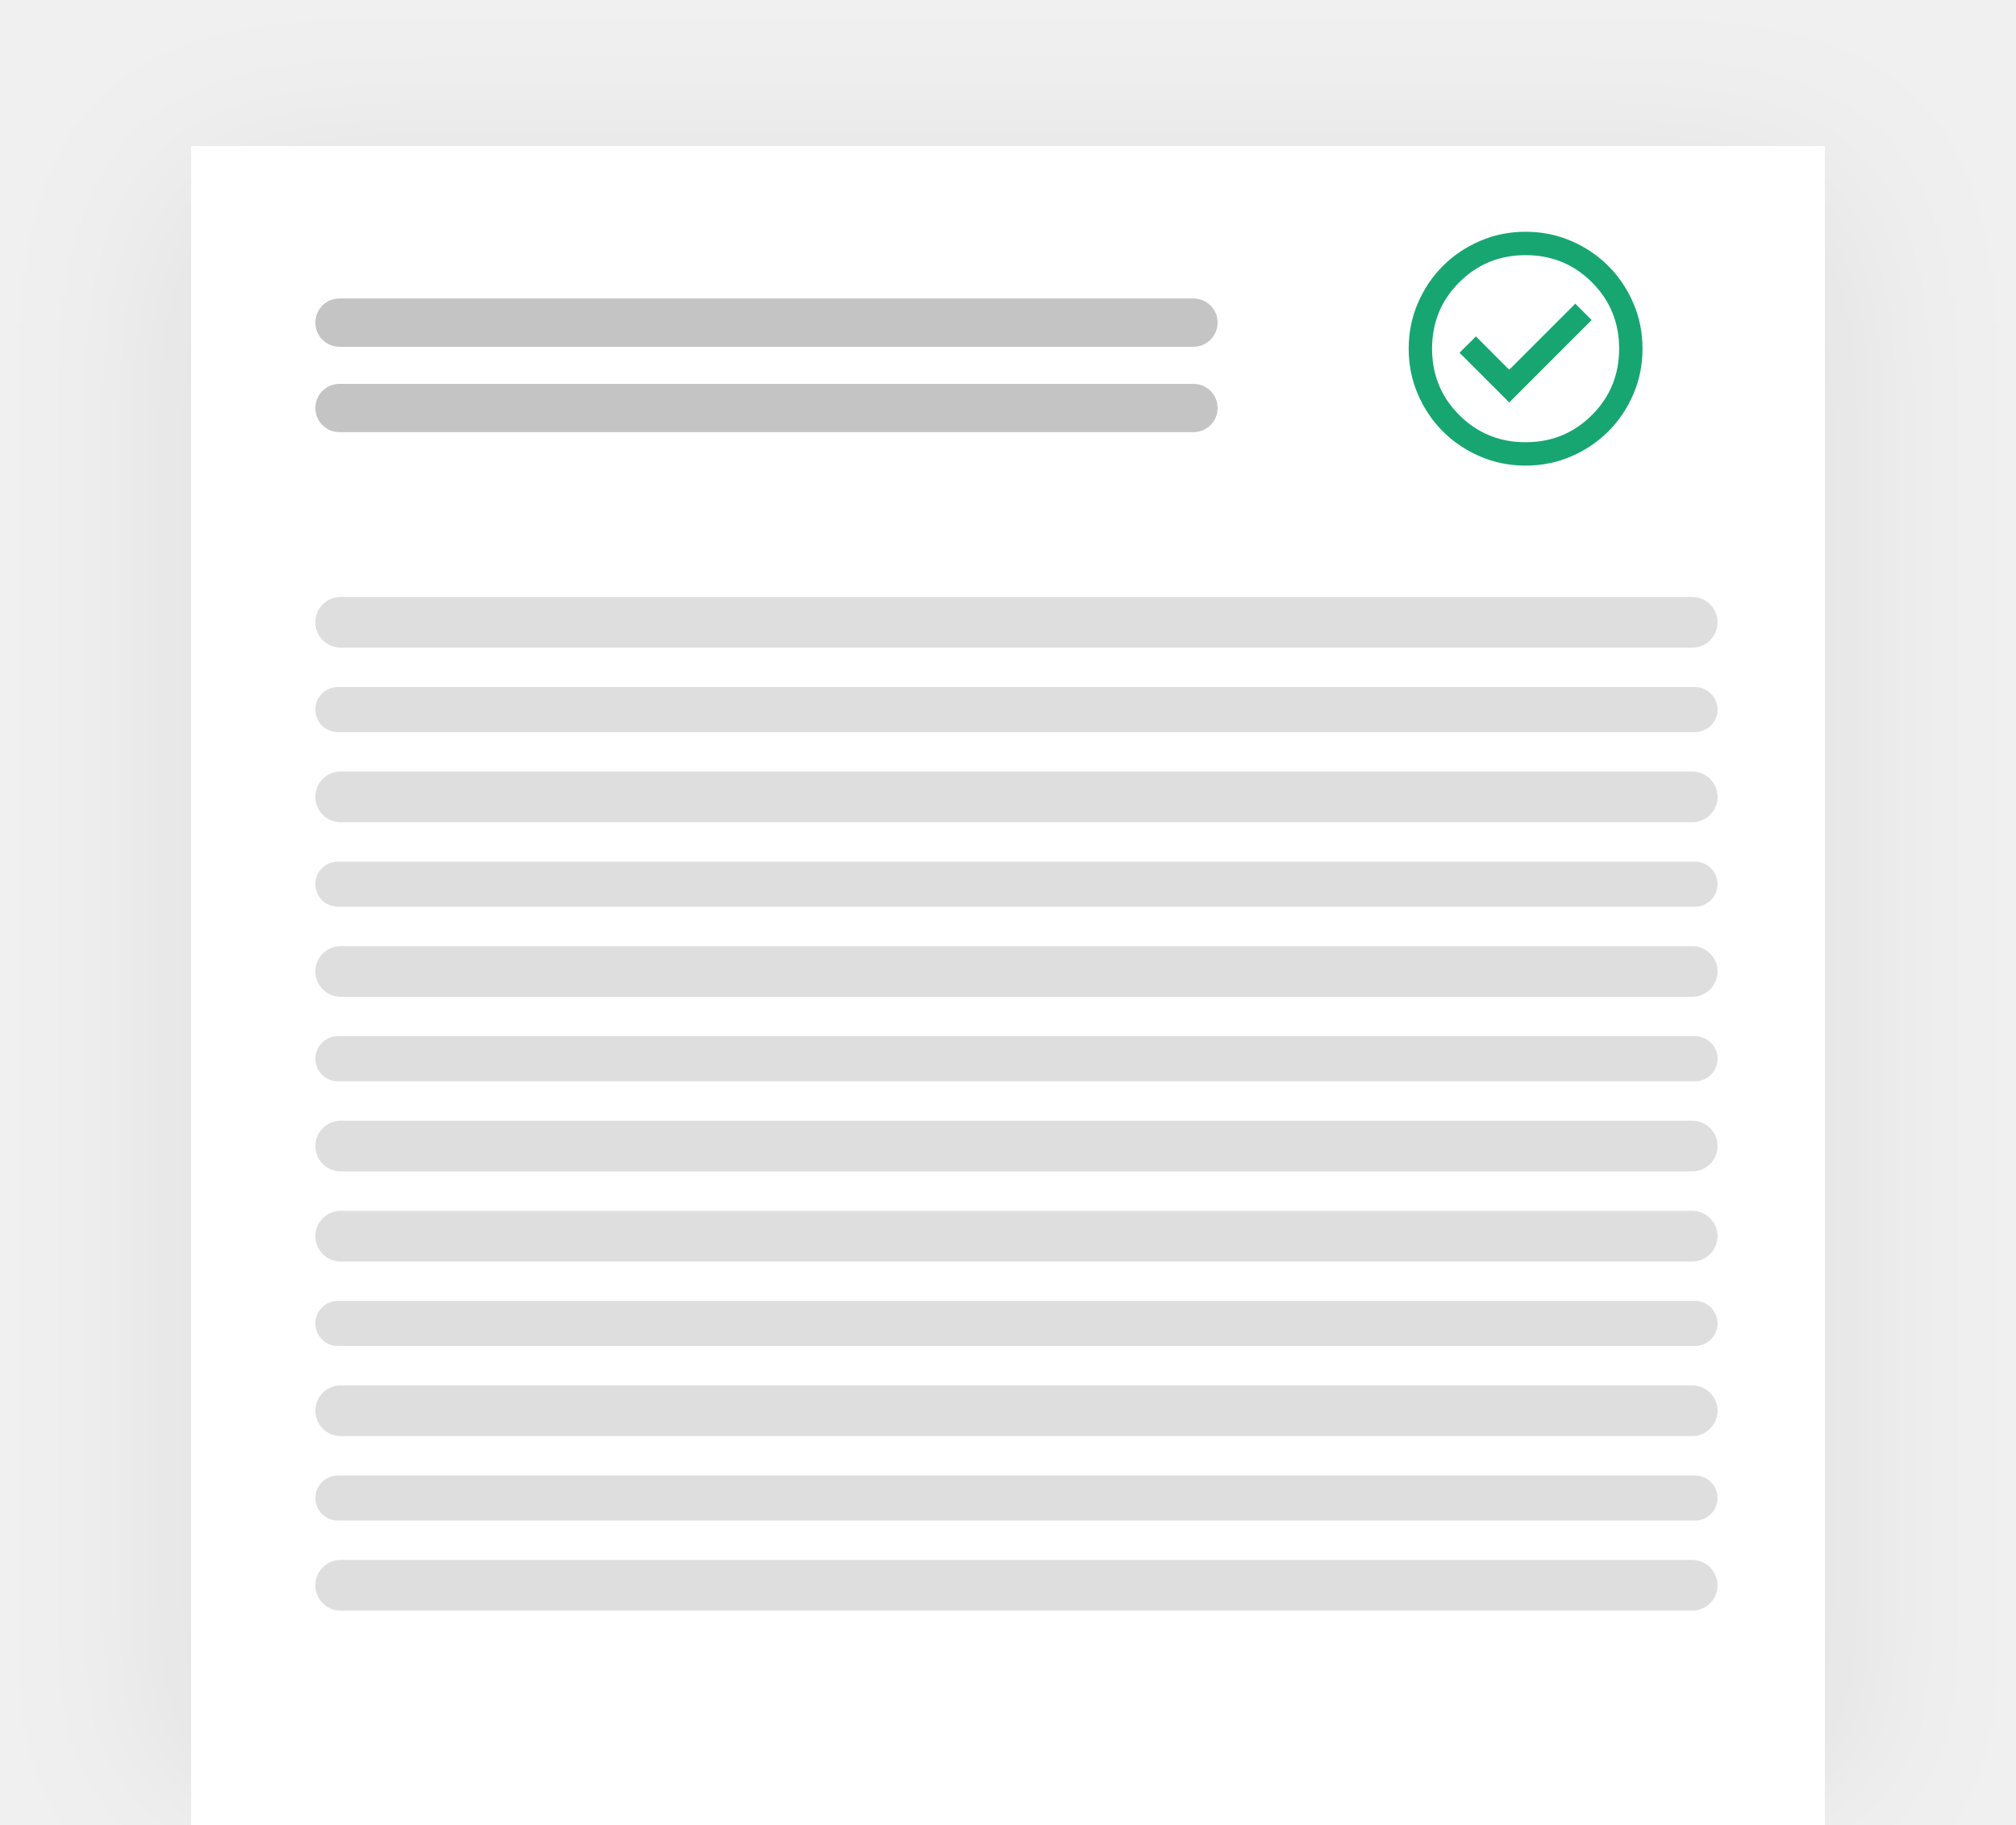
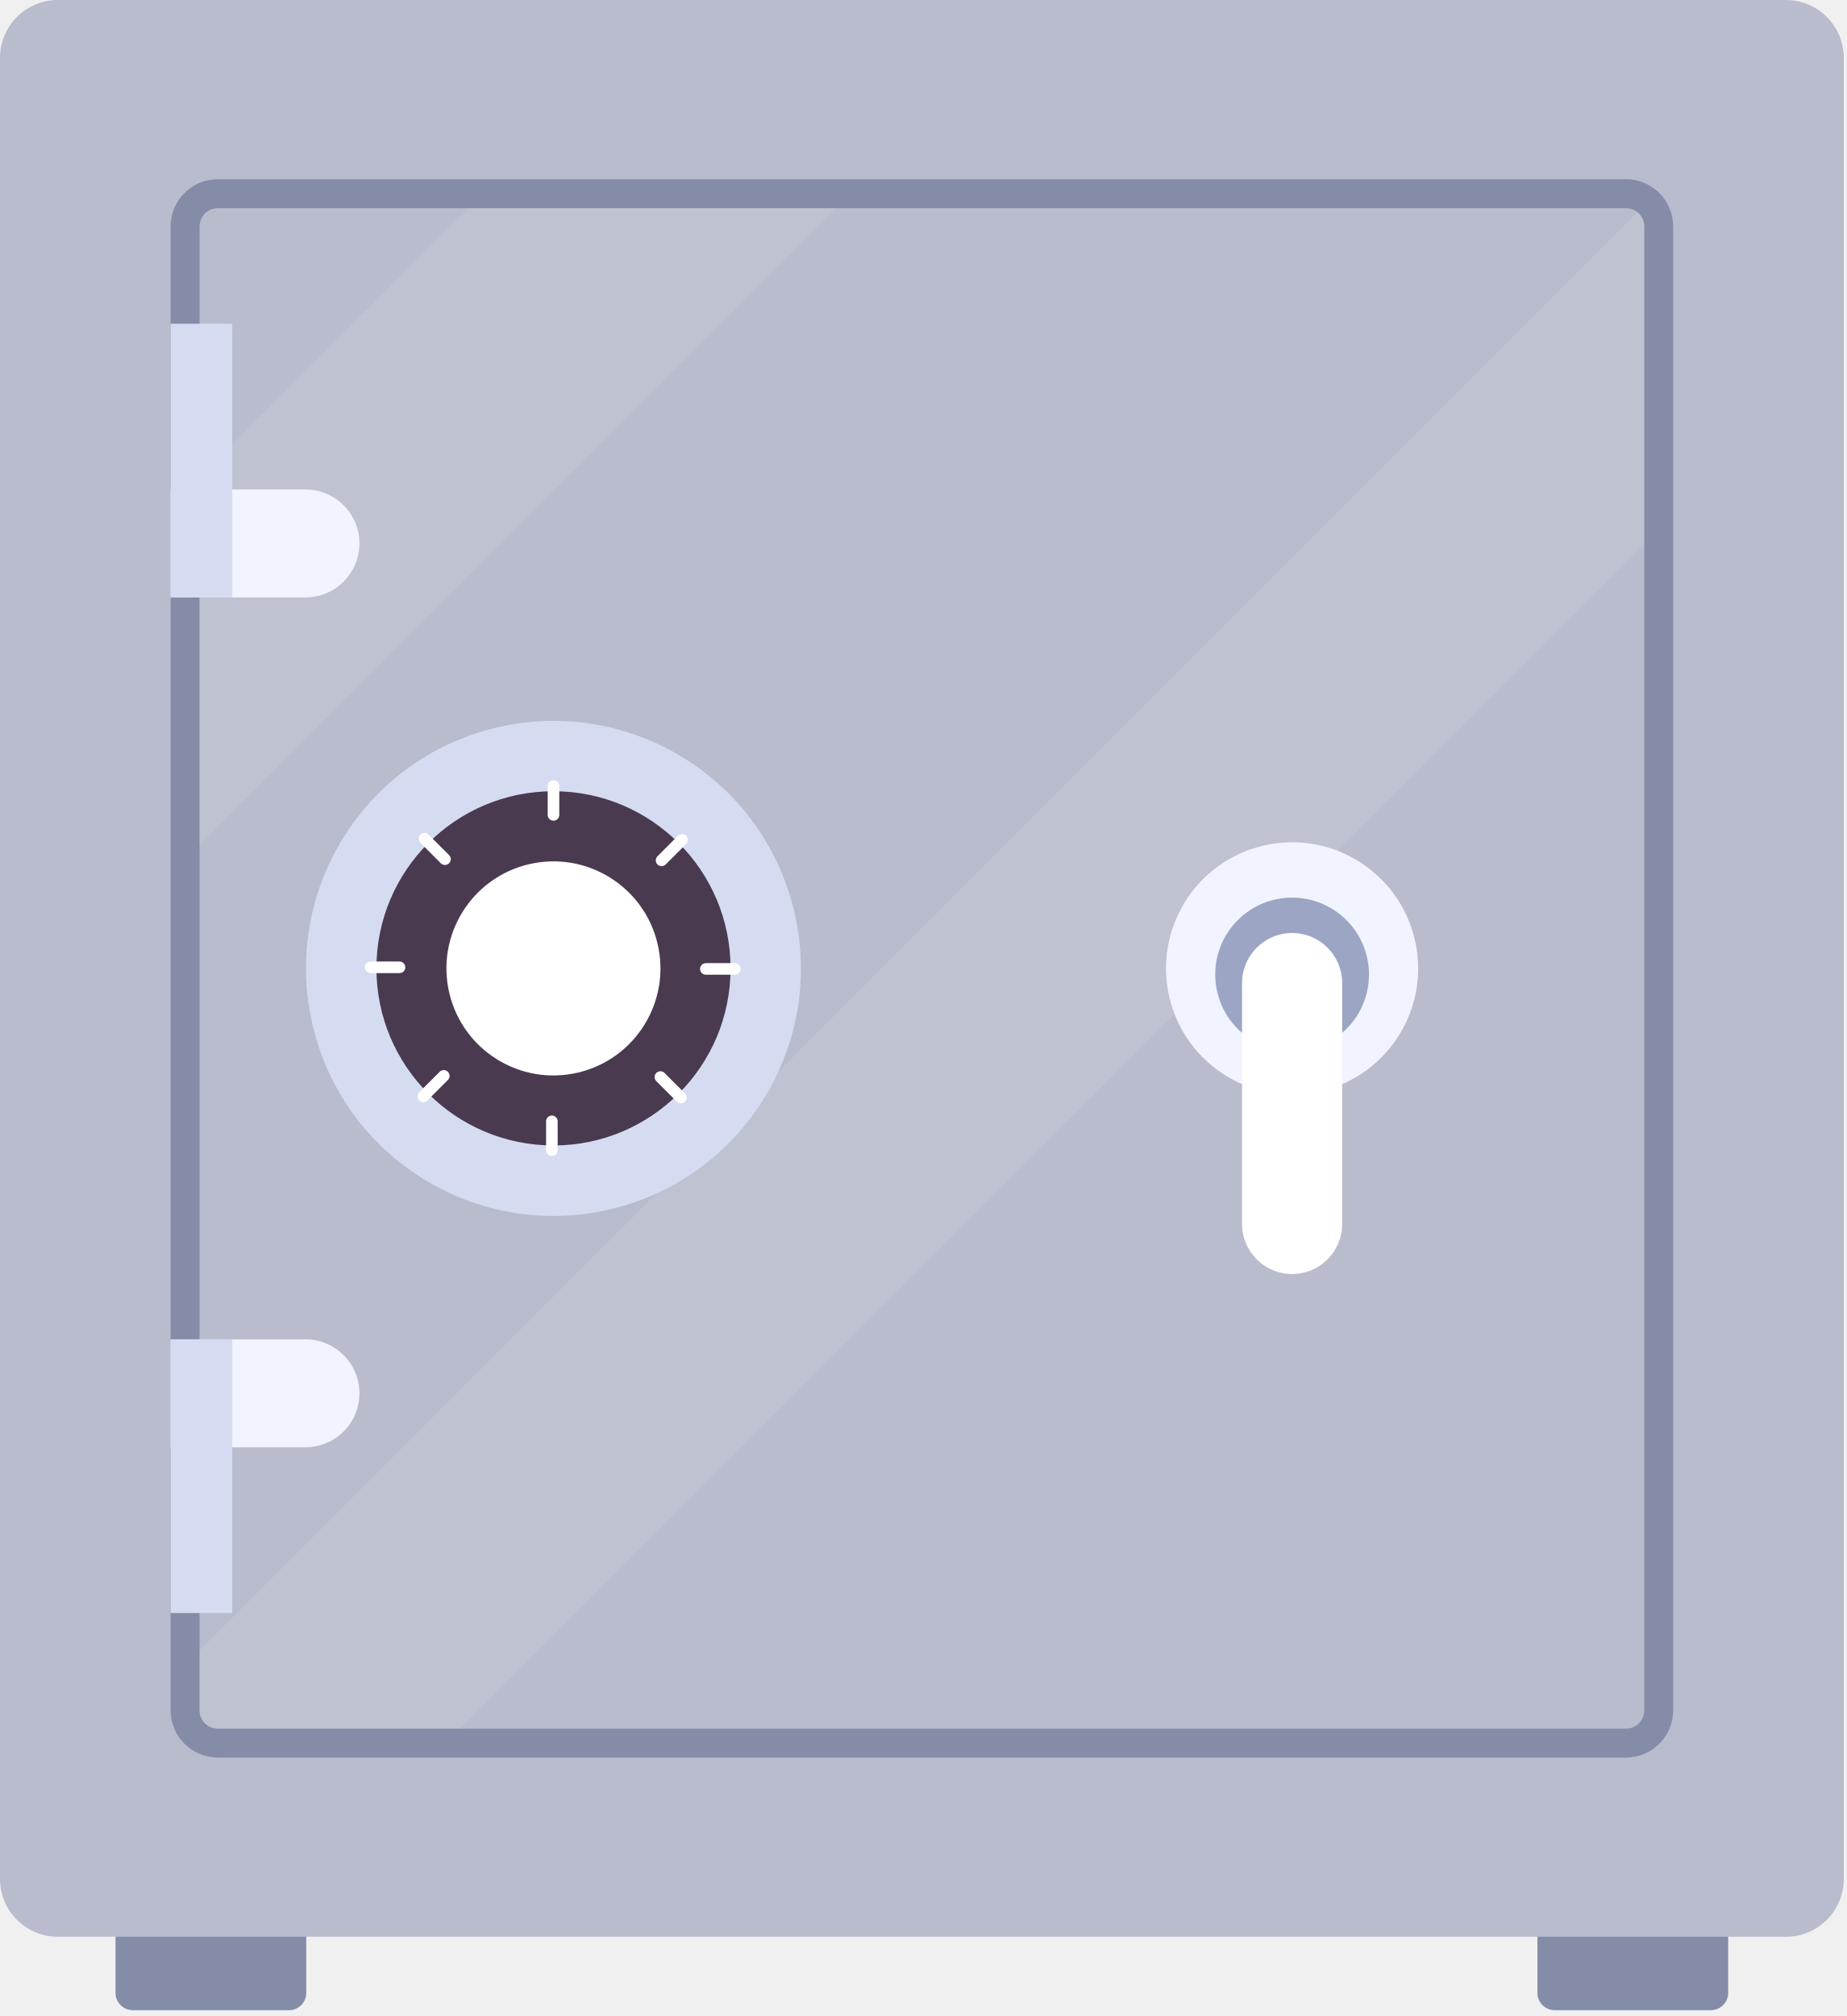
- <svg xmlns="http://www.w3.org/2000/svg" width="358" height="324" viewBox="0 0 358 324" fill="none">
-   <g filter="url(#filter0_d_201_2213)">
-     <rect width="290" height="319" transform="translate(34 26)" fill="white" />
-     <rect x="34" y="26" width="290" height="319" fill="white" />
-     <rect x="34" y="26" width="290" height="319" fill="white" />
-     <rect x="56" y="53" width="160.222" height="8.572" rx="4.286" fill="#C4C4C4" />
-     <rect x="56" y="68.165" width="160.222" height="8.572" rx="4.286" fill="#C4C4C4" />
-     <rect x="56" y="106" width="249" height="9" rx="4.5" fill="#DEDEDE" />
-     <rect x="56" y="122" width="249" height="8" rx="4" fill="#DEDEDE" />
-     <rect x="56" y="137" width="249" height="9" rx="4.5" fill="#DEDEDE" />
-     <rect x="56" y="153" width="249" height="8" rx="4" fill="#DEDEDE" />
-     <rect x="56" y="168" width="249" height="9" rx="4.5" fill="#DEDEDE" />
-     <rect x="56" y="184" width="249" height="8" rx="4" fill="#DEDEDE" />
-     <rect x="56" y="199" width="249" height="9" rx="4.5" fill="#DEDEDE" />
-     <rect x="56" y="215" width="249" height="9" rx="4.5" fill="#DEDEDE" />
-     <rect x="56" y="231" width="249" height="8" rx="4" fill="#DEDEDE" />
-     <rect x="56" y="246" width="249" height="9" rx="4.5" fill="#DEDEDE" />
-     <rect x="56" y="262" width="249" height="8" rx="4" fill="#DEDEDE" />
-     <rect x="56" y="277" width="249" height="9" rx="4.5" fill="#DEDEDE" />
-     <mask id="mask0_201_2213" style="mask-type:alpha" maskUnits="userSpaceOnUse" x="246" y="37" width="50" height="50">
-       <rect x="246" y="37" width="49.83" height="49.83" fill="#D9D9D9" />
-     </mask>
-     <g mask="url(#mask0_201_2213)">
-       <path d="M268.008 71.465L282.645 56.828L279.739 53.921L268.008 65.652L262.091 59.735L259.184 62.641L268.008 71.465ZM270.915 82.677C268.043 82.677 265.343 82.132 262.817 81.042C260.291 79.952 258.094 78.473 256.225 76.604C254.357 74.735 252.877 72.538 251.787 70.012C250.697 67.486 250.152 64.787 250.152 61.915C250.152 59.043 250.697 56.343 251.787 53.817C252.877 51.291 254.357 49.094 256.225 47.225C258.094 45.357 260.291 43.877 262.817 42.787C265.343 41.697 268.043 41.152 270.915 41.152C273.787 41.152 276.486 41.697 279.012 42.787C281.538 43.877 283.735 45.357 285.604 47.225C287.473 49.094 288.952 51.291 290.042 53.817C291.132 56.343 291.677 59.043 291.677 61.915C291.677 64.787 291.132 67.486 290.042 70.012C288.952 72.538 287.473 74.735 285.604 76.604C283.735 78.473 281.538 79.952 279.012 81.042C276.486 82.132 273.787 82.677 270.915 82.677ZM270.915 78.525C275.552 78.525 279.479 76.915 282.697 73.697C285.915 70.479 287.525 66.552 287.525 61.915C287.525 57.278 285.915 53.35 282.697 50.132C279.479 46.914 275.552 45.305 270.915 45.305C266.278 45.305 262.35 46.914 259.132 50.132C255.914 53.35 254.305 57.278 254.305 61.915C254.305 66.552 255.914 70.479 259.132 73.697C262.35 76.915 266.278 78.525 270.915 78.525Z" fill="#17A672" />
-     </g>
+ <svg xmlns="http://www.w3.org/2000/svg" width="252" height="275" viewBox="0 0 252 275" fill="none">
+   <g clip-path="url(#clip0_738_371)">
+     <path d="M15.77 256.46H41.79V271.84C41.79 273.15 40.73 274.21 39.42 274.21H18.13C16.82 274.21 15.76 273.15 15.76 271.84V256.46H15.77Z" fill="#858CA7" />
+     <path d="M209.78 256.46H235.8V271.84C235.8 273.15 234.74 274.21 233.43 274.21H212.14C210.83 274.21 209.77 273.15 209.77 271.84V256.46H209.78Z" fill="#858CA7" />
+     <path d="M243.68 0H7.89C3.532 0 0 3.532 0 7.89V256.3C0 260.658 3.532 264.19 7.89 264.19H243.68C248.038 264.19 251.57 260.658 251.57 256.3V7.89C251.57 3.532 248.038 0 243.68 0Z" fill="#B8BCCC" />
+     <path d="M221.86 24.45H29.71C26.159 24.45 23.28 27.329 23.28 30.88V233.31C23.28 236.861 26.159 239.74 29.71 239.74H221.86C225.411 239.74 228.29 236.861 228.29 233.31V30.88C228.29 27.329 225.411 24.45 221.86 24.45Z" fill="#858CA7" />
+     <path d="M224.35 30.88V233.32C224.35 234.69 223.24 235.8 221.87 235.8H29.71C28.34 235.8 27.23 234.69 27.23 233.32V30.88C27.23 29.51 28.34 28.4 29.71 28.4L221.86 28.4C223.23 28.4 224.34 29.51 224.34 30.88H224.35Z" fill="#B8BCCC" />
+     <path opacity="0.1" d="M224.35 30.87C224.35 30.1 223.99 29.42 223.44 28.97L27.22 225.19V233.31C27.22 234.68 28.33 235.79 29.7 235.79H62.74L224.35 74.2V30.87Z" fill="white" />
+     <path opacity="0.1" d="M27.22 115.24L114.08 28.39H63.89L27.22 65.06V115.24Z" fill="white" />
+     <path d="M83.268 164.957C101.415 160.674 112.653 142.492 108.37 124.345C104.087 106.198 85.905 94.96 67.758 99.243C49.612 103.526 38.373 121.708 42.656 139.855C46.939 158.002 65.122 169.24 83.268 164.957Z" fill="#D5DCF2" />
+     <path d="M75.52 156.25C88.864 156.25 99.68 145.433 99.68 132.09C99.68 118.747 88.864 107.93 75.52 107.93C62.177 107.93 51.36 118.747 51.36 132.09C51.36 145.433 62.177 156.25 75.52 156.25Z" fill="#4A3A4F" />
+     <path d="M78.867 146.31C86.715 144.457 91.575 136.594 89.723 128.746C87.87 120.898 80.007 116.038 72.159 117.89C64.312 119.743 59.451 127.606 61.303 135.454C63.156 143.301 71.019 148.162 78.867 146.31Z" fill="white" />
+     <path d="M75.52 111.95C75.081 111.95 74.731 111.6 74.731 111.16V107.22C74.731 106.78 75.081 106.43 75.52 106.43C75.96 106.43 76.311 106.78 76.311 107.22V111.16C76.311 111.6 75.96 111.95 75.52 111.95Z" fill="white" />
+     <path d="M61.27 117.76C60.96 118.07 60.46 118.07 60.15 117.76L57.36 114.97C57.05 114.66 57.05 114.16 57.36 113.85C57.67 113.54 58.17 113.54 58.48 113.85L61.27 116.64C61.58 116.95 61.58 117.45 61.27 117.76Z" fill="white" />
+     <path d="M55.3 131.95C55.3 132.39 54.95 132.74 54.51 132.74H50.57C50.13 132.74 49.78 132.39 49.78 131.95C49.78 131.51 50.13 131.16 50.57 131.16H54.51C54.95 131.16 55.3 131.51 55.3 131.95Z" fill="white" />
+     <path d="M61.11 146.2C61.42 146.51 61.42 147.01 61.11 147.32L58.32 150.11C58.01 150.42 57.51 150.42 57.2 150.11C56.89 149.8 56.89 149.3 57.2 148.99L59.99 146.2C60.3 145.89 60.8 145.89 61.11 146.2Z" fill="white" />
+     <path d="M75.3 152.17C75.74 152.17 76.09 152.52 76.09 152.96V156.9C76.09 157.34 75.74 157.69 75.3 157.69C74.86 157.69 74.51 157.34 74.51 156.9V152.96C74.51 152.52 74.86 152.17 75.3 152.17Z" fill="white" />
+     <path d="M89.55 146.36C89.86 146.05 90.36 146.05 90.67 146.36L93.46 149.15C93.77 149.46 93.77 149.96 93.46 150.27C93.15 150.58 92.65 150.58 92.34 150.27L89.55 147.48C89.24 147.17 89.24 146.67 89.55 146.36Z" fill="white" />
+     <path d="M95.52 132.17C95.52 131.73 95.871 131.38 96.311 131.38H100.251C100.691 131.38 101.041 131.73 101.041 132.17C101.041 132.61 100.691 132.96 100.251 132.96H96.311C95.871 132.96 95.52 132.61 95.52 132.17Z" fill="white" />
+     <path d="M89.71 117.92C89.4 117.61 89.4 117.11 89.71 116.8L92.5 114.01C92.81 113.7 93.31 113.7 93.62 114.01C93.93 114.32 93.93 114.82 93.62 115.13L90.83 117.92C90.52 118.23 90.02 118.23 89.71 117.92Z" fill="white" />
+     <path d="M180.249 148.84C189.494 146.658 195.22 137.394 193.038 128.149C190.855 118.904 181.592 113.178 172.346 115.36C163.101 117.542 157.375 126.806 159.557 136.051C161.74 145.296 171.003 151.022 180.249 148.84Z" fill="#F1F4FF" />
+     <path d="M183.717 140.35C187.813 136.254 187.813 129.612 183.717 125.515C179.62 121.419 172.978 121.419 168.881 125.515C164.785 129.612 164.785 136.254 168.881 140.35C172.978 144.447 179.62 144.447 183.717 140.35Z" fill="#9DA5C4" />
+     <path d="M176.3 173.79C172.53 173.79 169.47 170.73 169.47 166.96V134.1C169.47 130.33 172.53 127.27 176.3 127.27C180.07 127.27 183.13 130.33 183.13 134.1V166.96C183.13 170.73 180.07 173.79 176.3 173.79Z" fill="white" />
+     <path d="M23.28 66.77H41.68C45.74 66.77 49.04 70.07 49.04 74.13C49.04 78.2 45.74 81.49 41.68 81.49H23.28V66.77Z" fill="#F1F4FF" />
+     <path d="M31.69 44.16H23.28V81.49H31.69V44.16Z" fill="#D5DCF2" />
+     <path d="M23.28 182.7H41.68C45.74 182.7 49.04 186 49.04 190.06C49.04 194.13 45.74 197.42 41.68 197.42H23.28V182.7Z" fill="#F1F4FF" />
+     <path d="M31.69 182.7H23.28V220.03H31.69V182.7Z" fill="#D5DCF2" />
  </g>
  <defs>
-     <filter id="filter0_d_201_2213" x="0" y="0" width="358" height="387" filterUnits="userSpaceOnUse" color-interpolation-filters="sRGB">
-       <feFlood flood-opacity="0" result="BackgroundImageFix" />
-       <feColorMatrix in="SourceAlpha" type="matrix" values="0 0 0 0 0 0 0 0 0 0 0 0 0 0 0 0 0 0 127 0" result="hardAlpha" />
-       <feOffset dy="8" />
-       <feGaussianBlur stdDeviation="17" />
-       <feComposite in2="hardAlpha" operator="out" />
-       <feColorMatrix type="matrix" values="0 0 0 0 0 0 0 0 0 0 0 0 0 0 0 0 0 0 0.08 0" />
-       <feBlend mode="normal" in2="BackgroundImageFix" result="effect1_dropShadow_201_2213" />
-       <feBlend mode="normal" in="SourceGraphic" in2="effect1_dropShadow_201_2213" result="shape" />
-     </filter>
+     <clipPath id="clip0_738_371">
+       <rect width="251.57" height="274.21" fill="white" />
+     </clipPath>
  </defs>
</svg>
